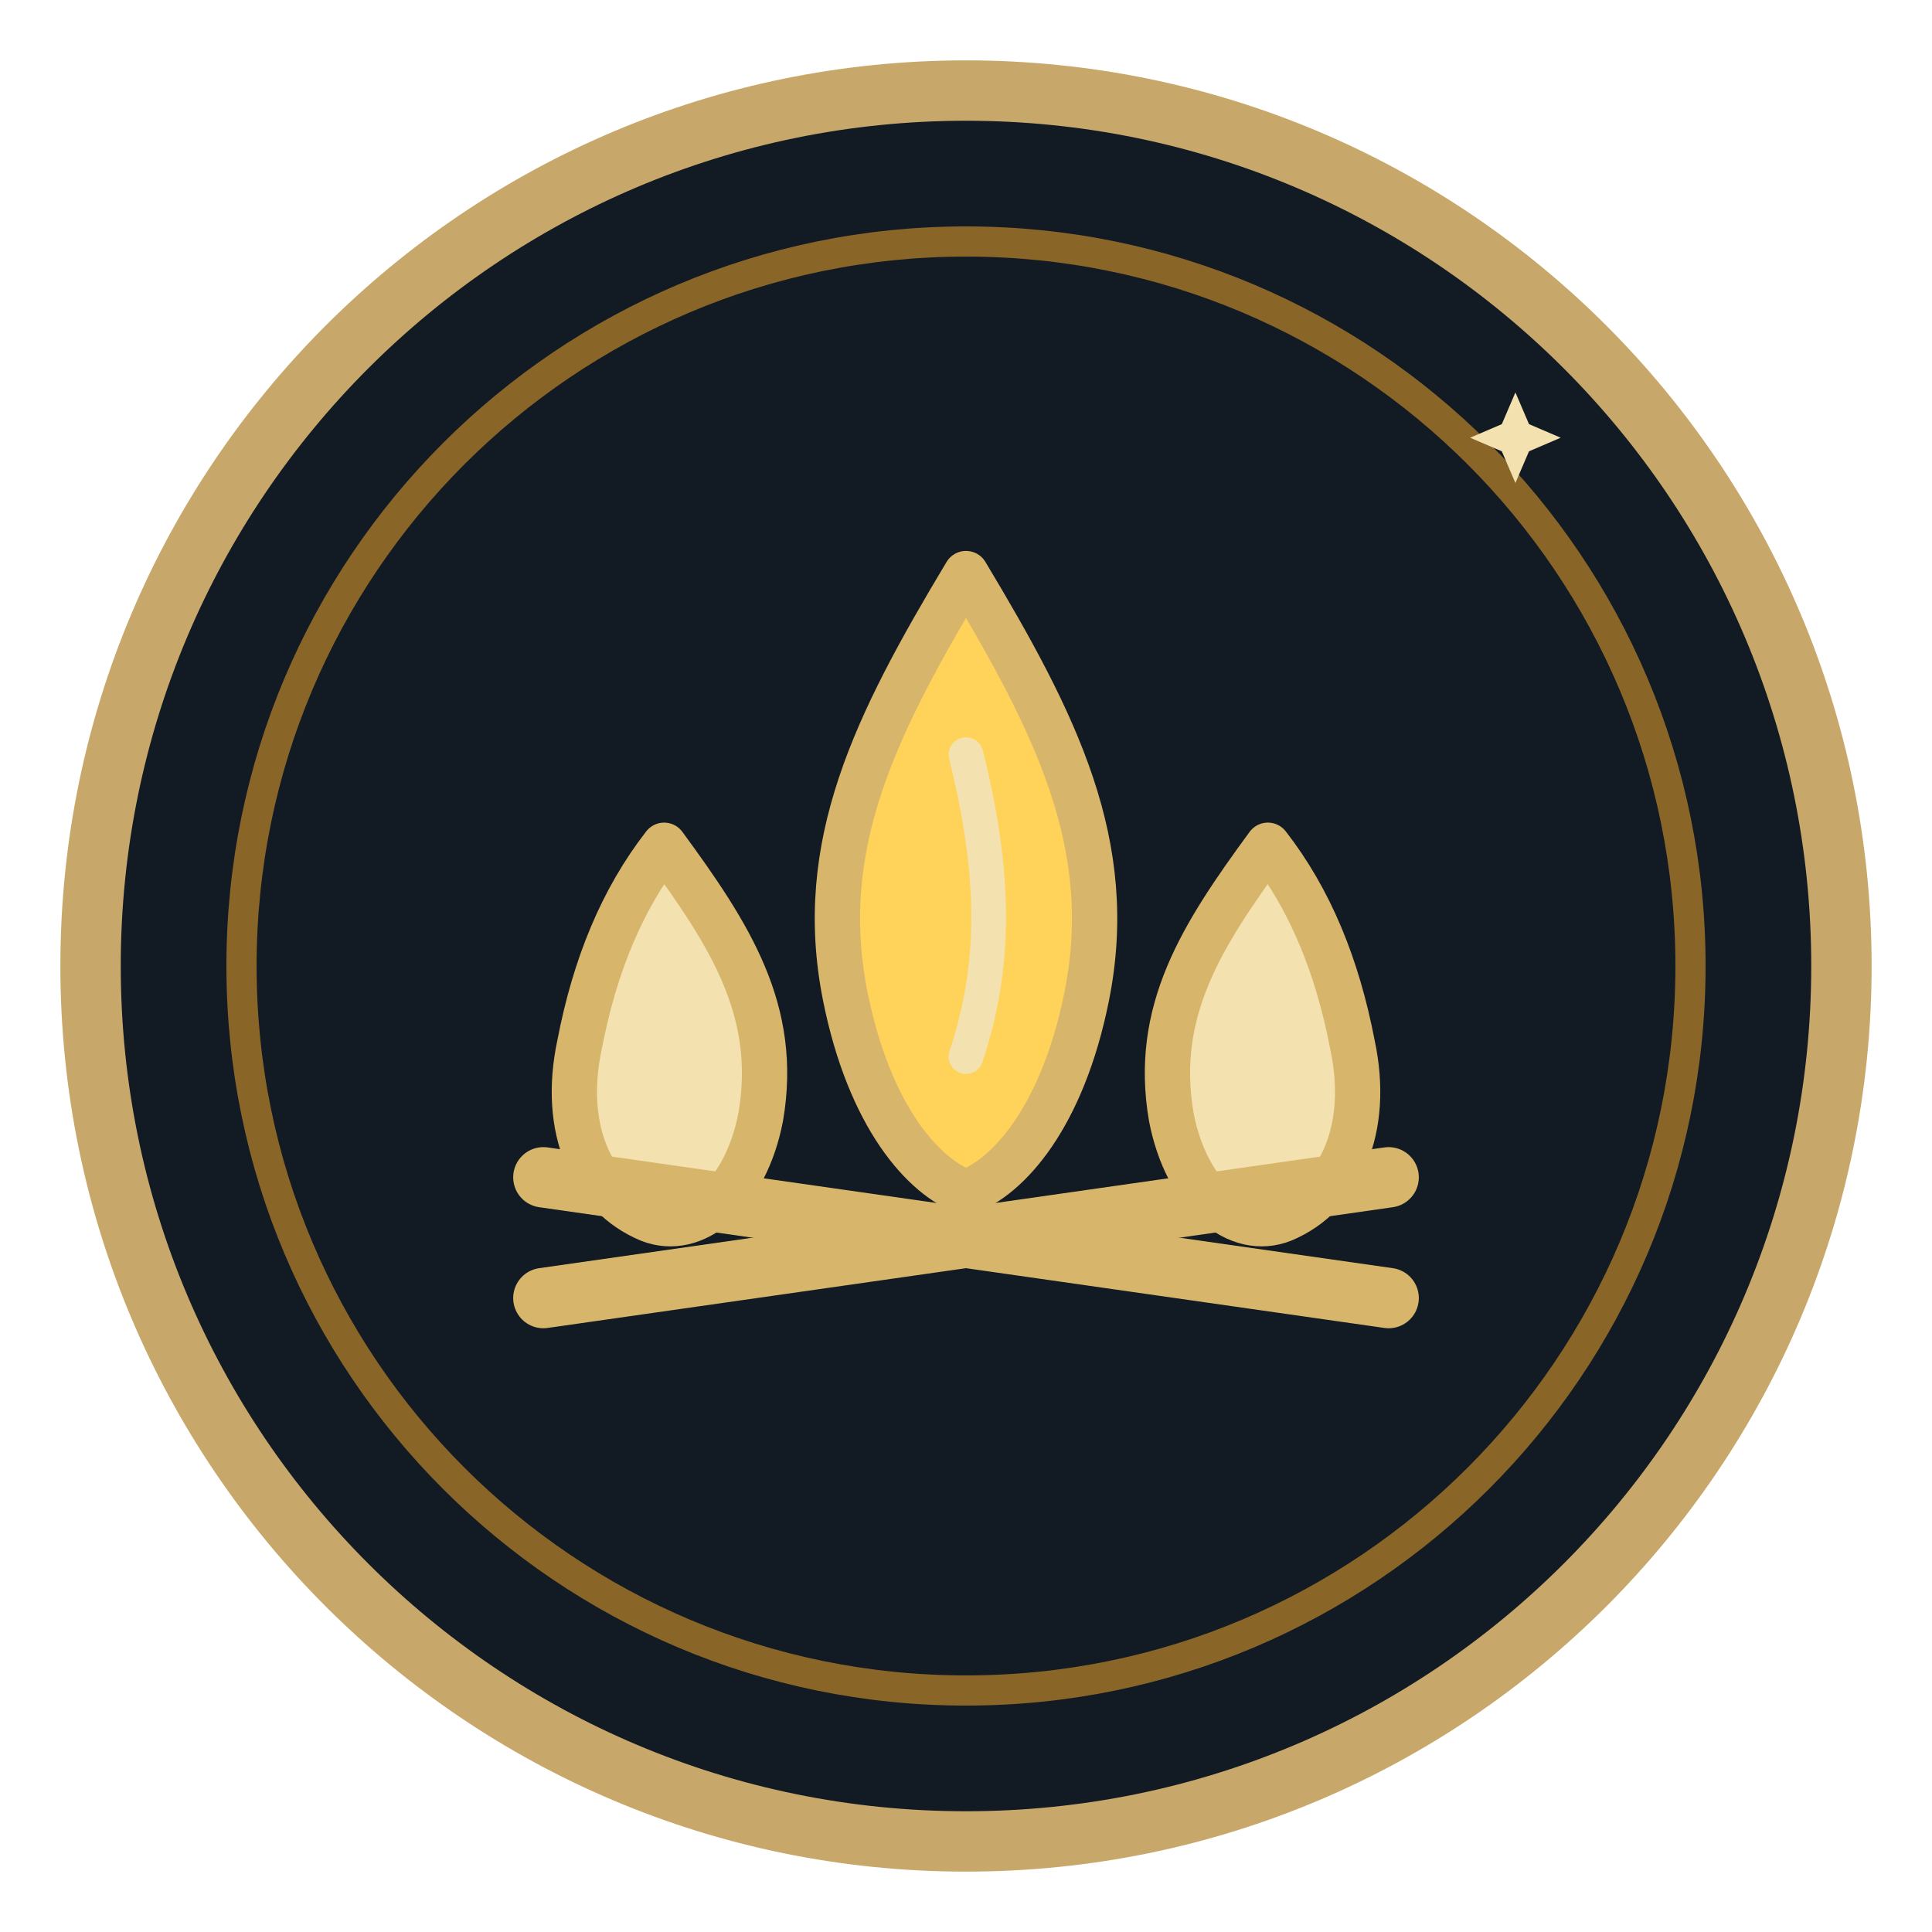
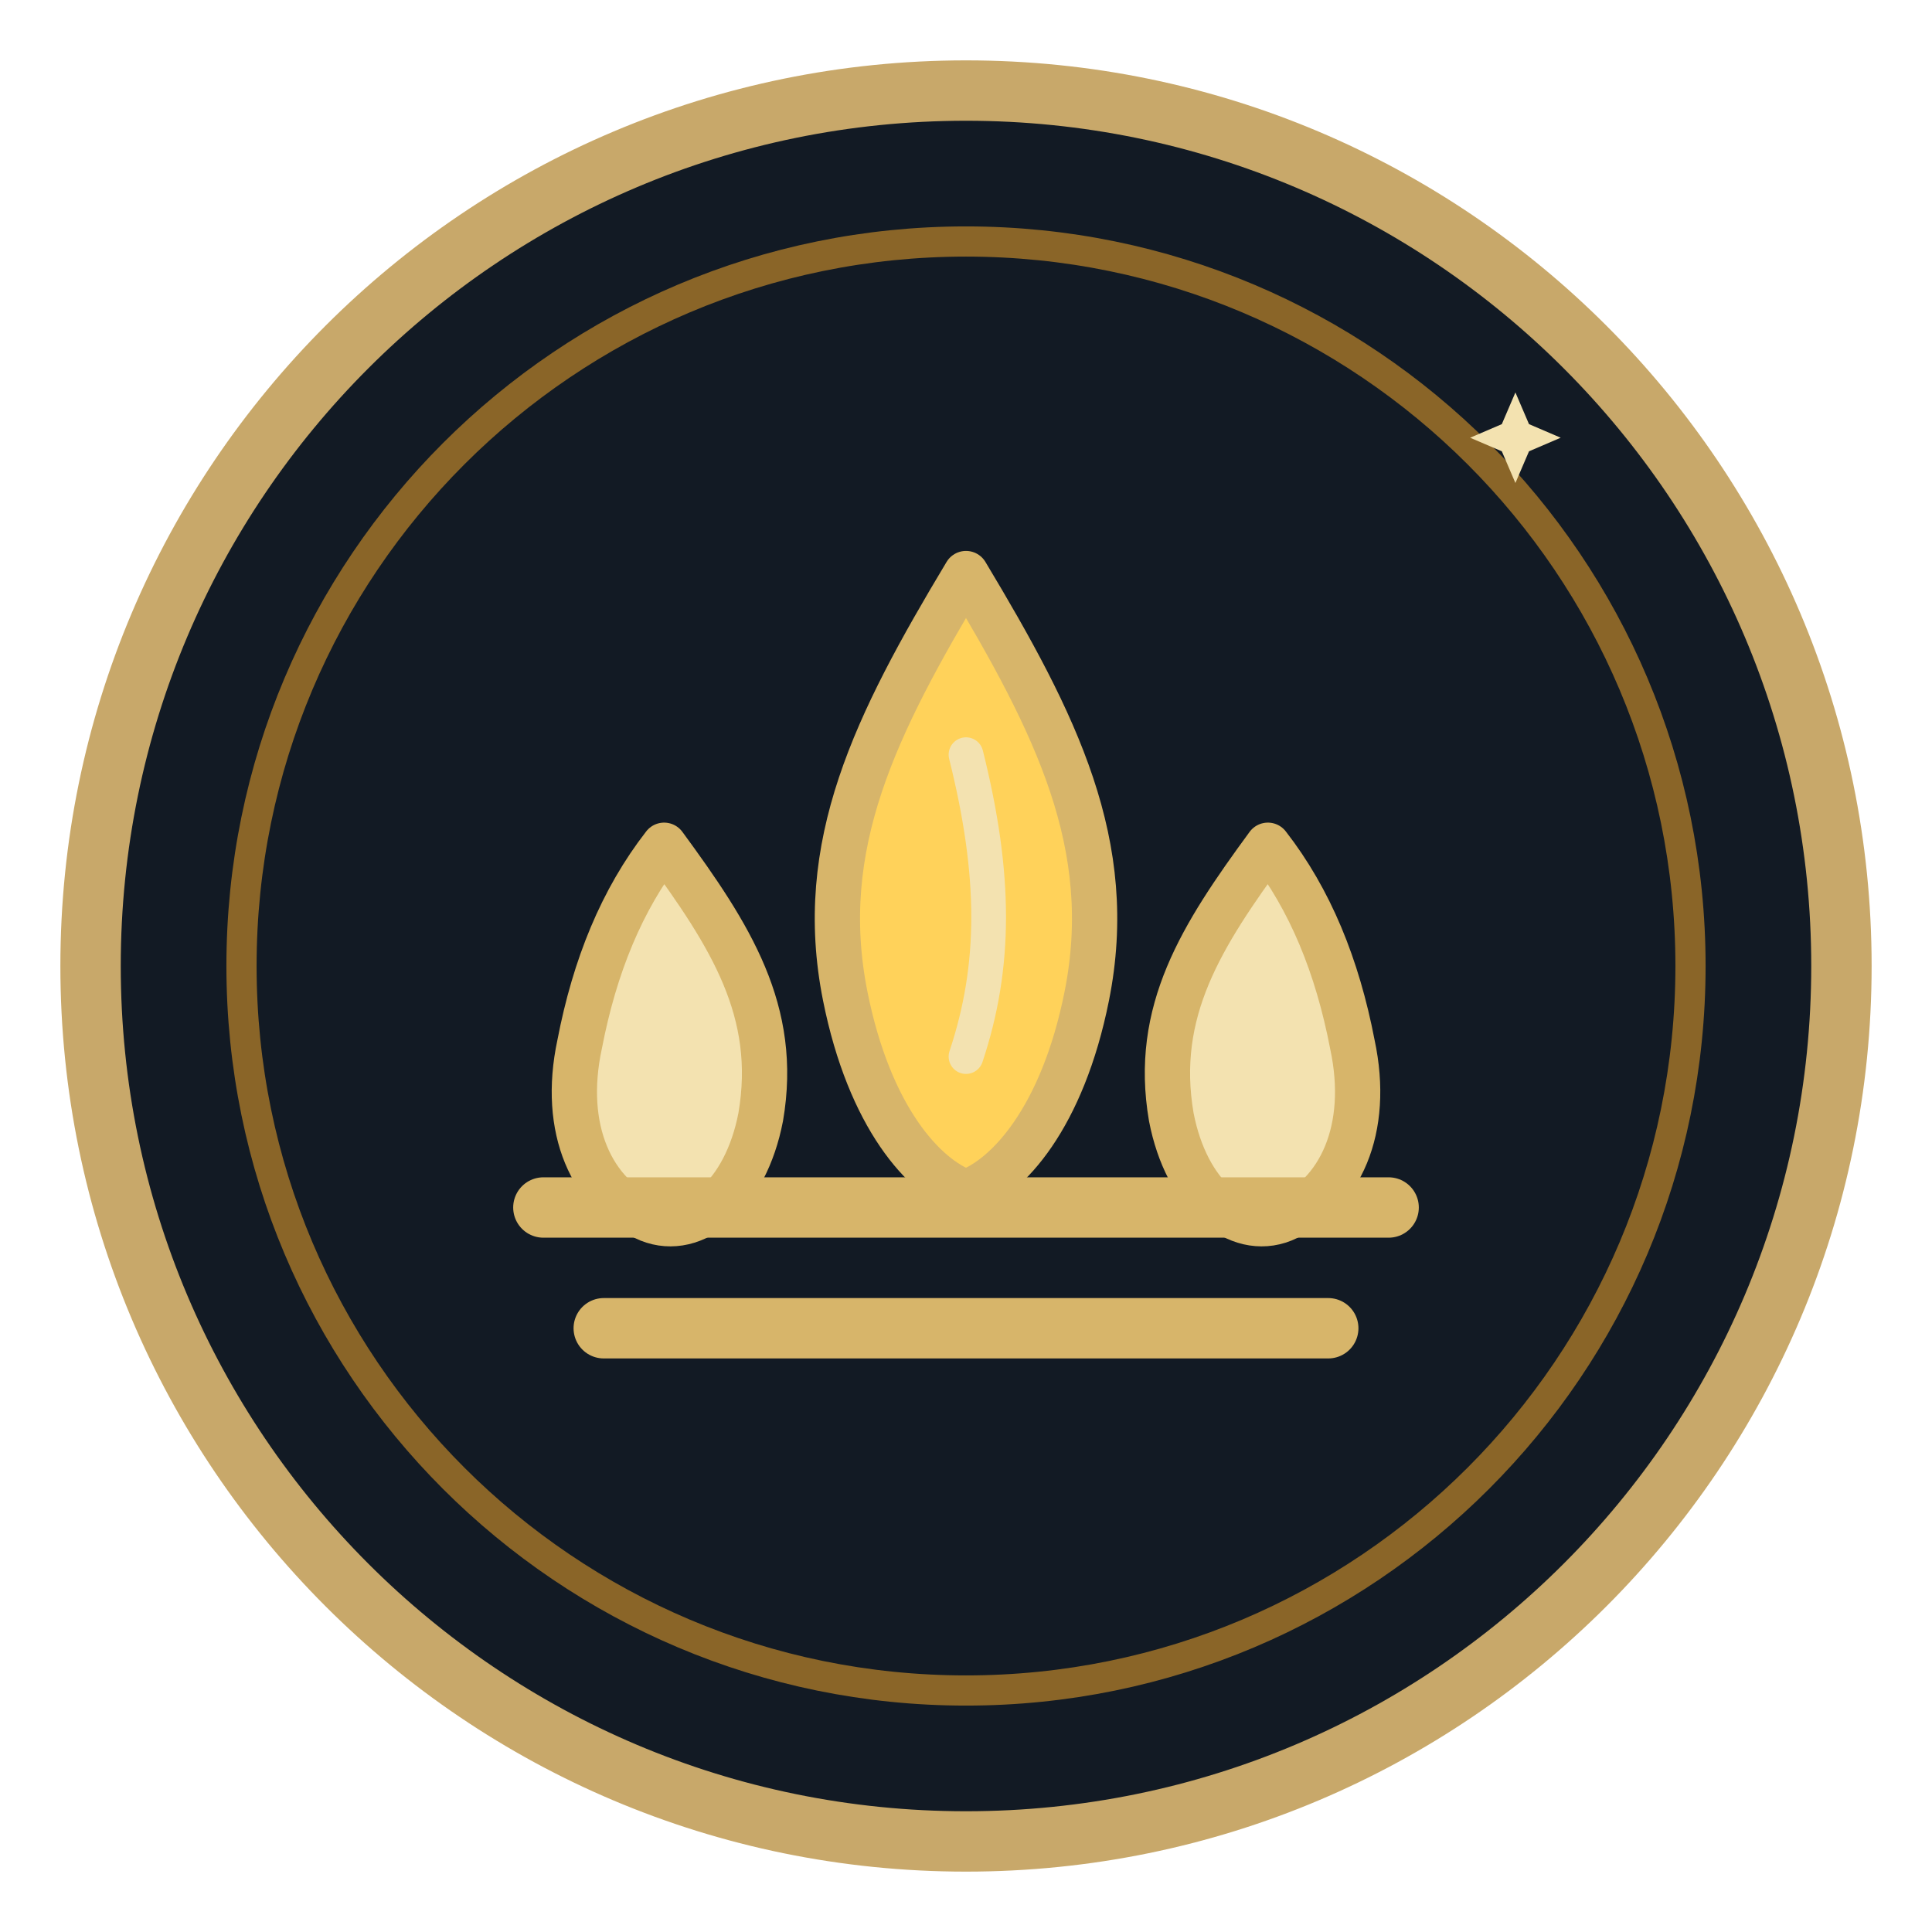
<svg xmlns="http://www.w3.org/2000/svg" viewBox="0 0 64 64">
  <circle cx="32" cy="32" r="29" fill="#121a24" stroke="#c8a86a" stroke-width="2" />
  <circle cx="32" cy="32" r="24" fill="none" stroke="#8a6528" stroke-width="1" />
  <path fill="#f3e2b0" d="M50.2 13L50.65 14.05L51.7 14.5L50.65 14.95L50.2 16L49.75 14.95L48.7 14.5L49.75 14.05Z" />
  <path fill="#f3e2b0" stroke="#d7b56a" stroke-width="1.5" stroke-linejoin="round" d="M22 28C24.2 31 25.8 33.5 25.2 37C24.7 39.6 23 41 21.5 40.4C19.6 39.6 18.6 37.4 19.2 34.6C19.7 32 20.6 29.8 22 28Z" />
  <path fill="#ffd25a" stroke="#d7b56a" stroke-width="1.5" stroke-linejoin="round" d="M32 19C35 24 37 28 36 33C35.2 37 33.4 39 32 39.5C30.6 39 28.8 37 28 33C27 28 29 24 32 19Z" />
  <path fill="#f3e2b0" stroke="#d7b56a" stroke-width="1.5" stroke-linejoin="round" d="M42 28C39.8 31 38.2 33.5 38.8 37C39.3 39.6 41 41 42.5 40.4C44.4 39.6 45.4 37.4 44.8 34.6C44.3 32 43.4 29.8 42 28Z" />
  <path d="M32 25C33 29 33 32 32 35" fill="none" stroke="#f3e2b0" stroke-width="1.15" stroke-linecap="round" />
  <g fill="none" stroke="#d7b56a" stroke-width="2" stroke-linecap="round">
-     <path d="M18 43L46 39" />
-     <path d="M18 39L46 43" />
+     <path d="M18 40H46" />
+     <path d="M20 44H44" />
  </g>
</svg>
